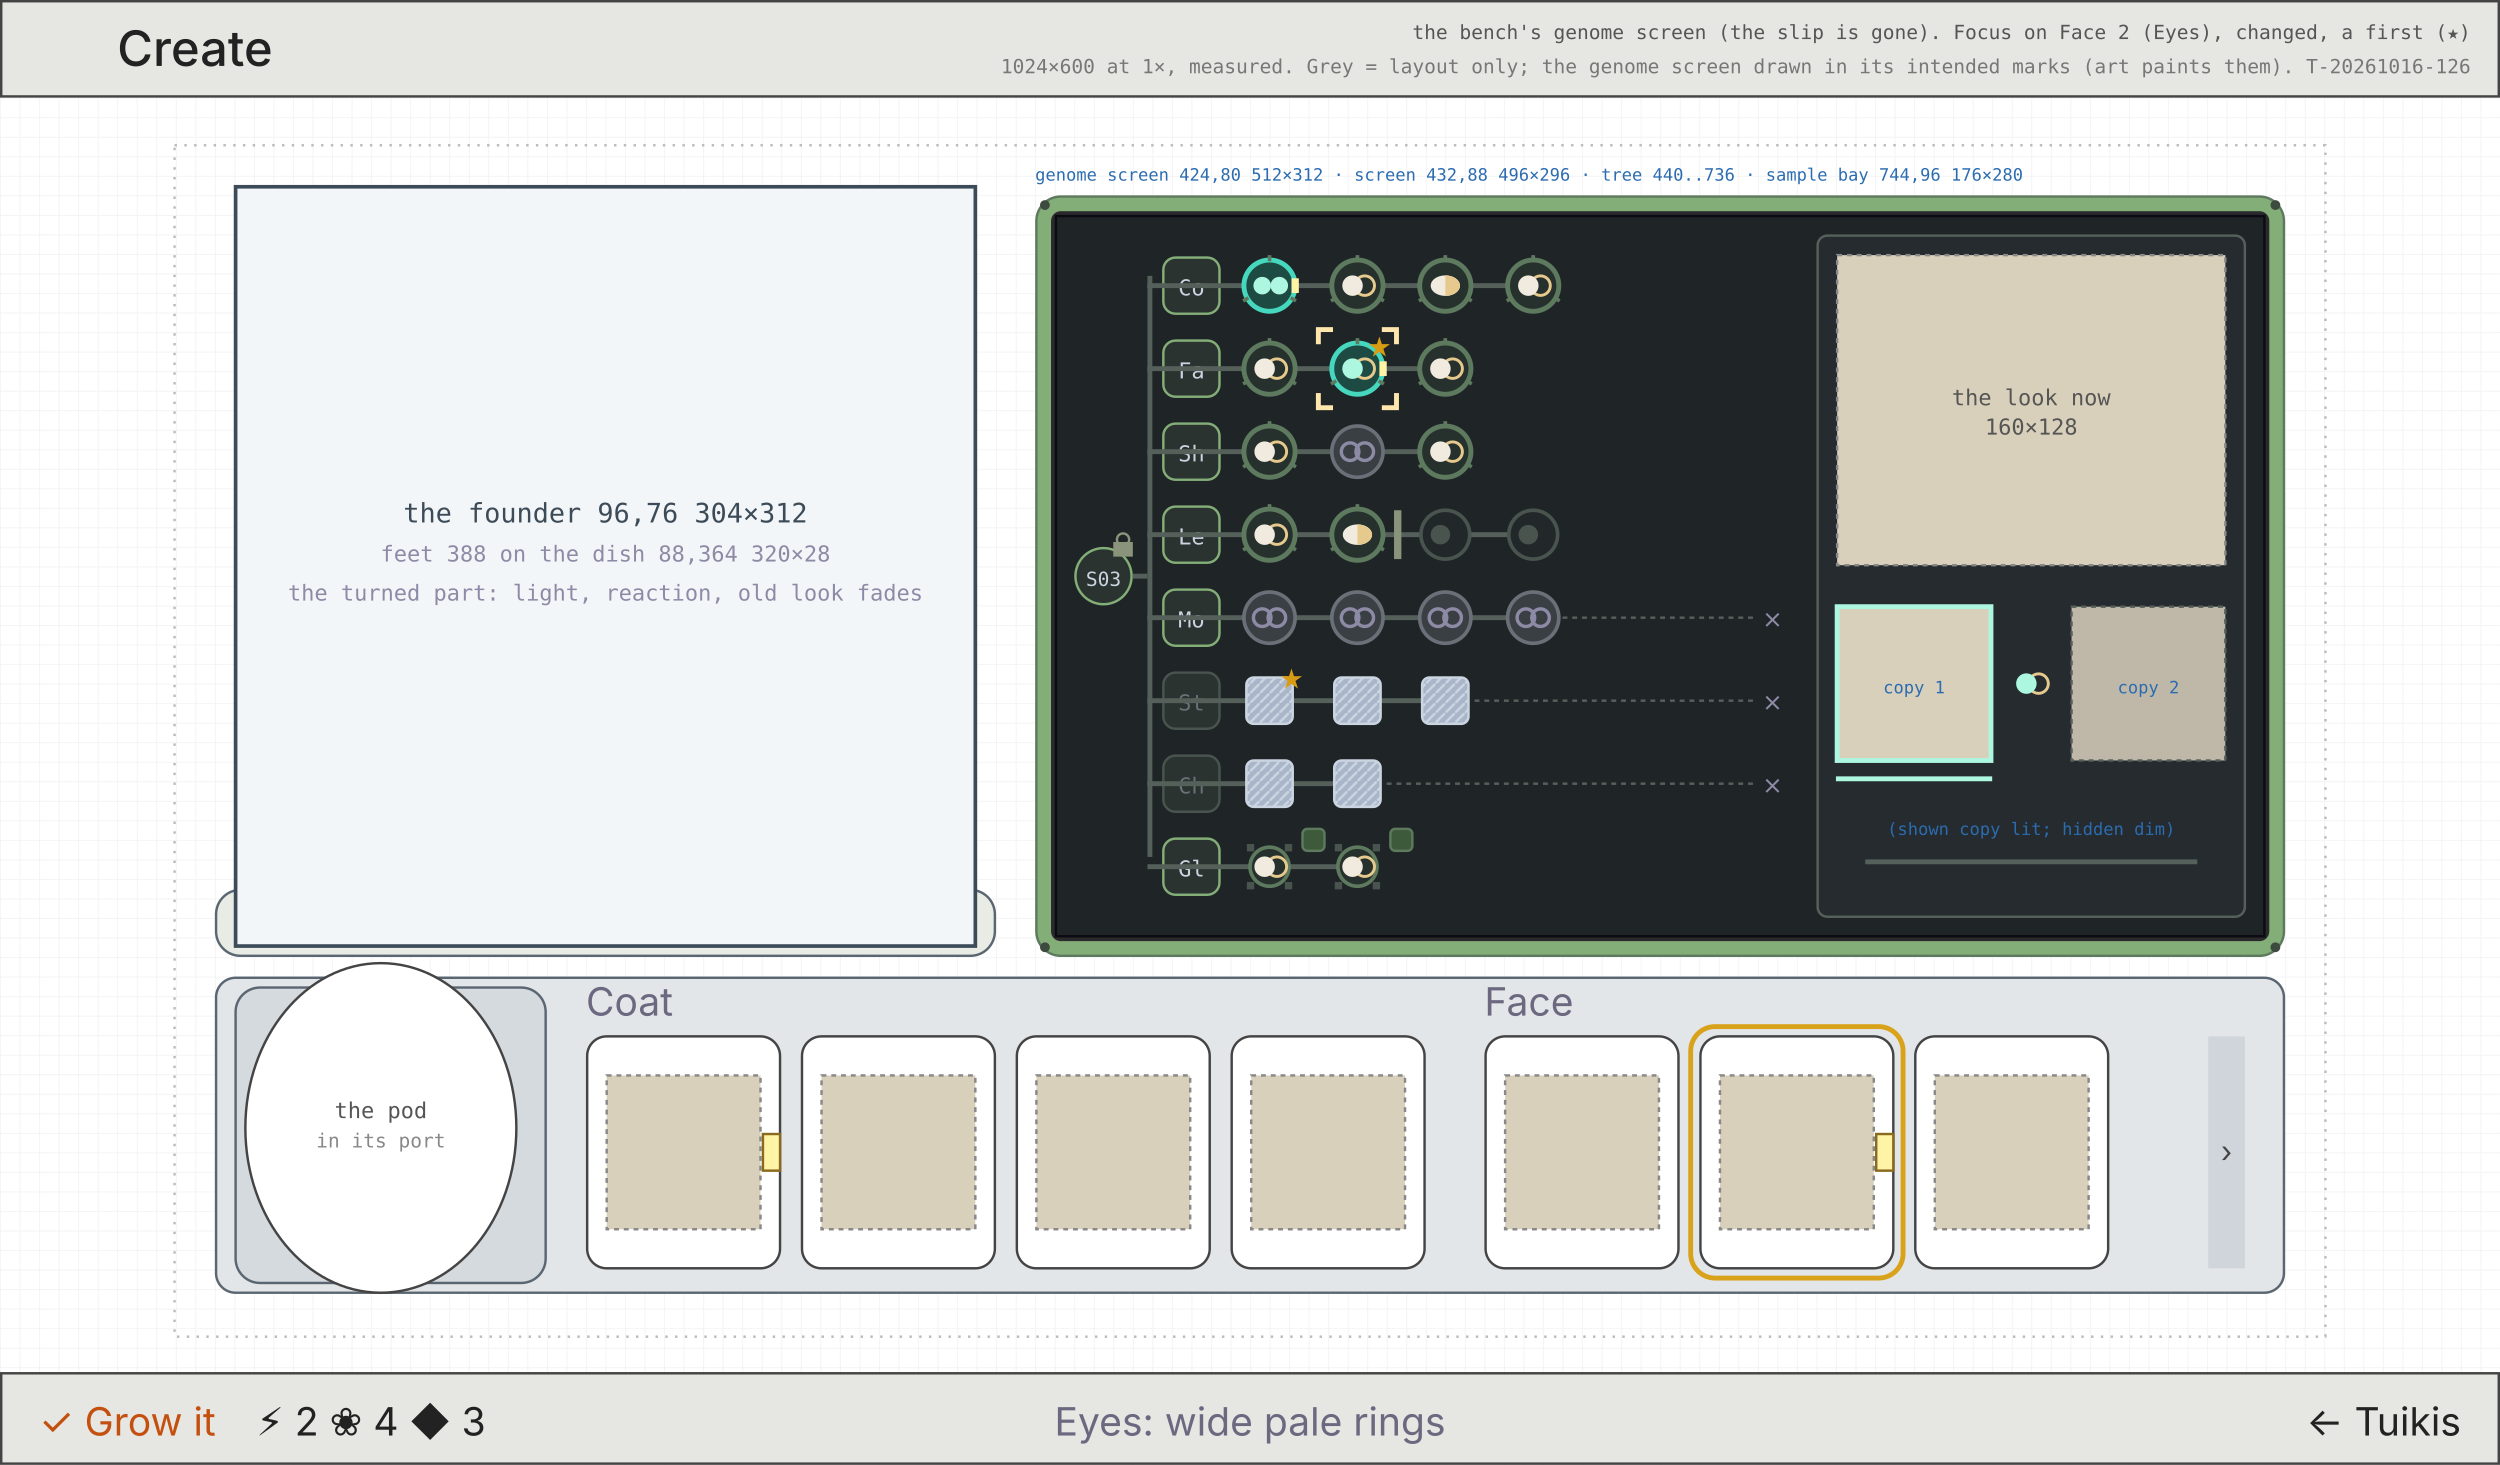
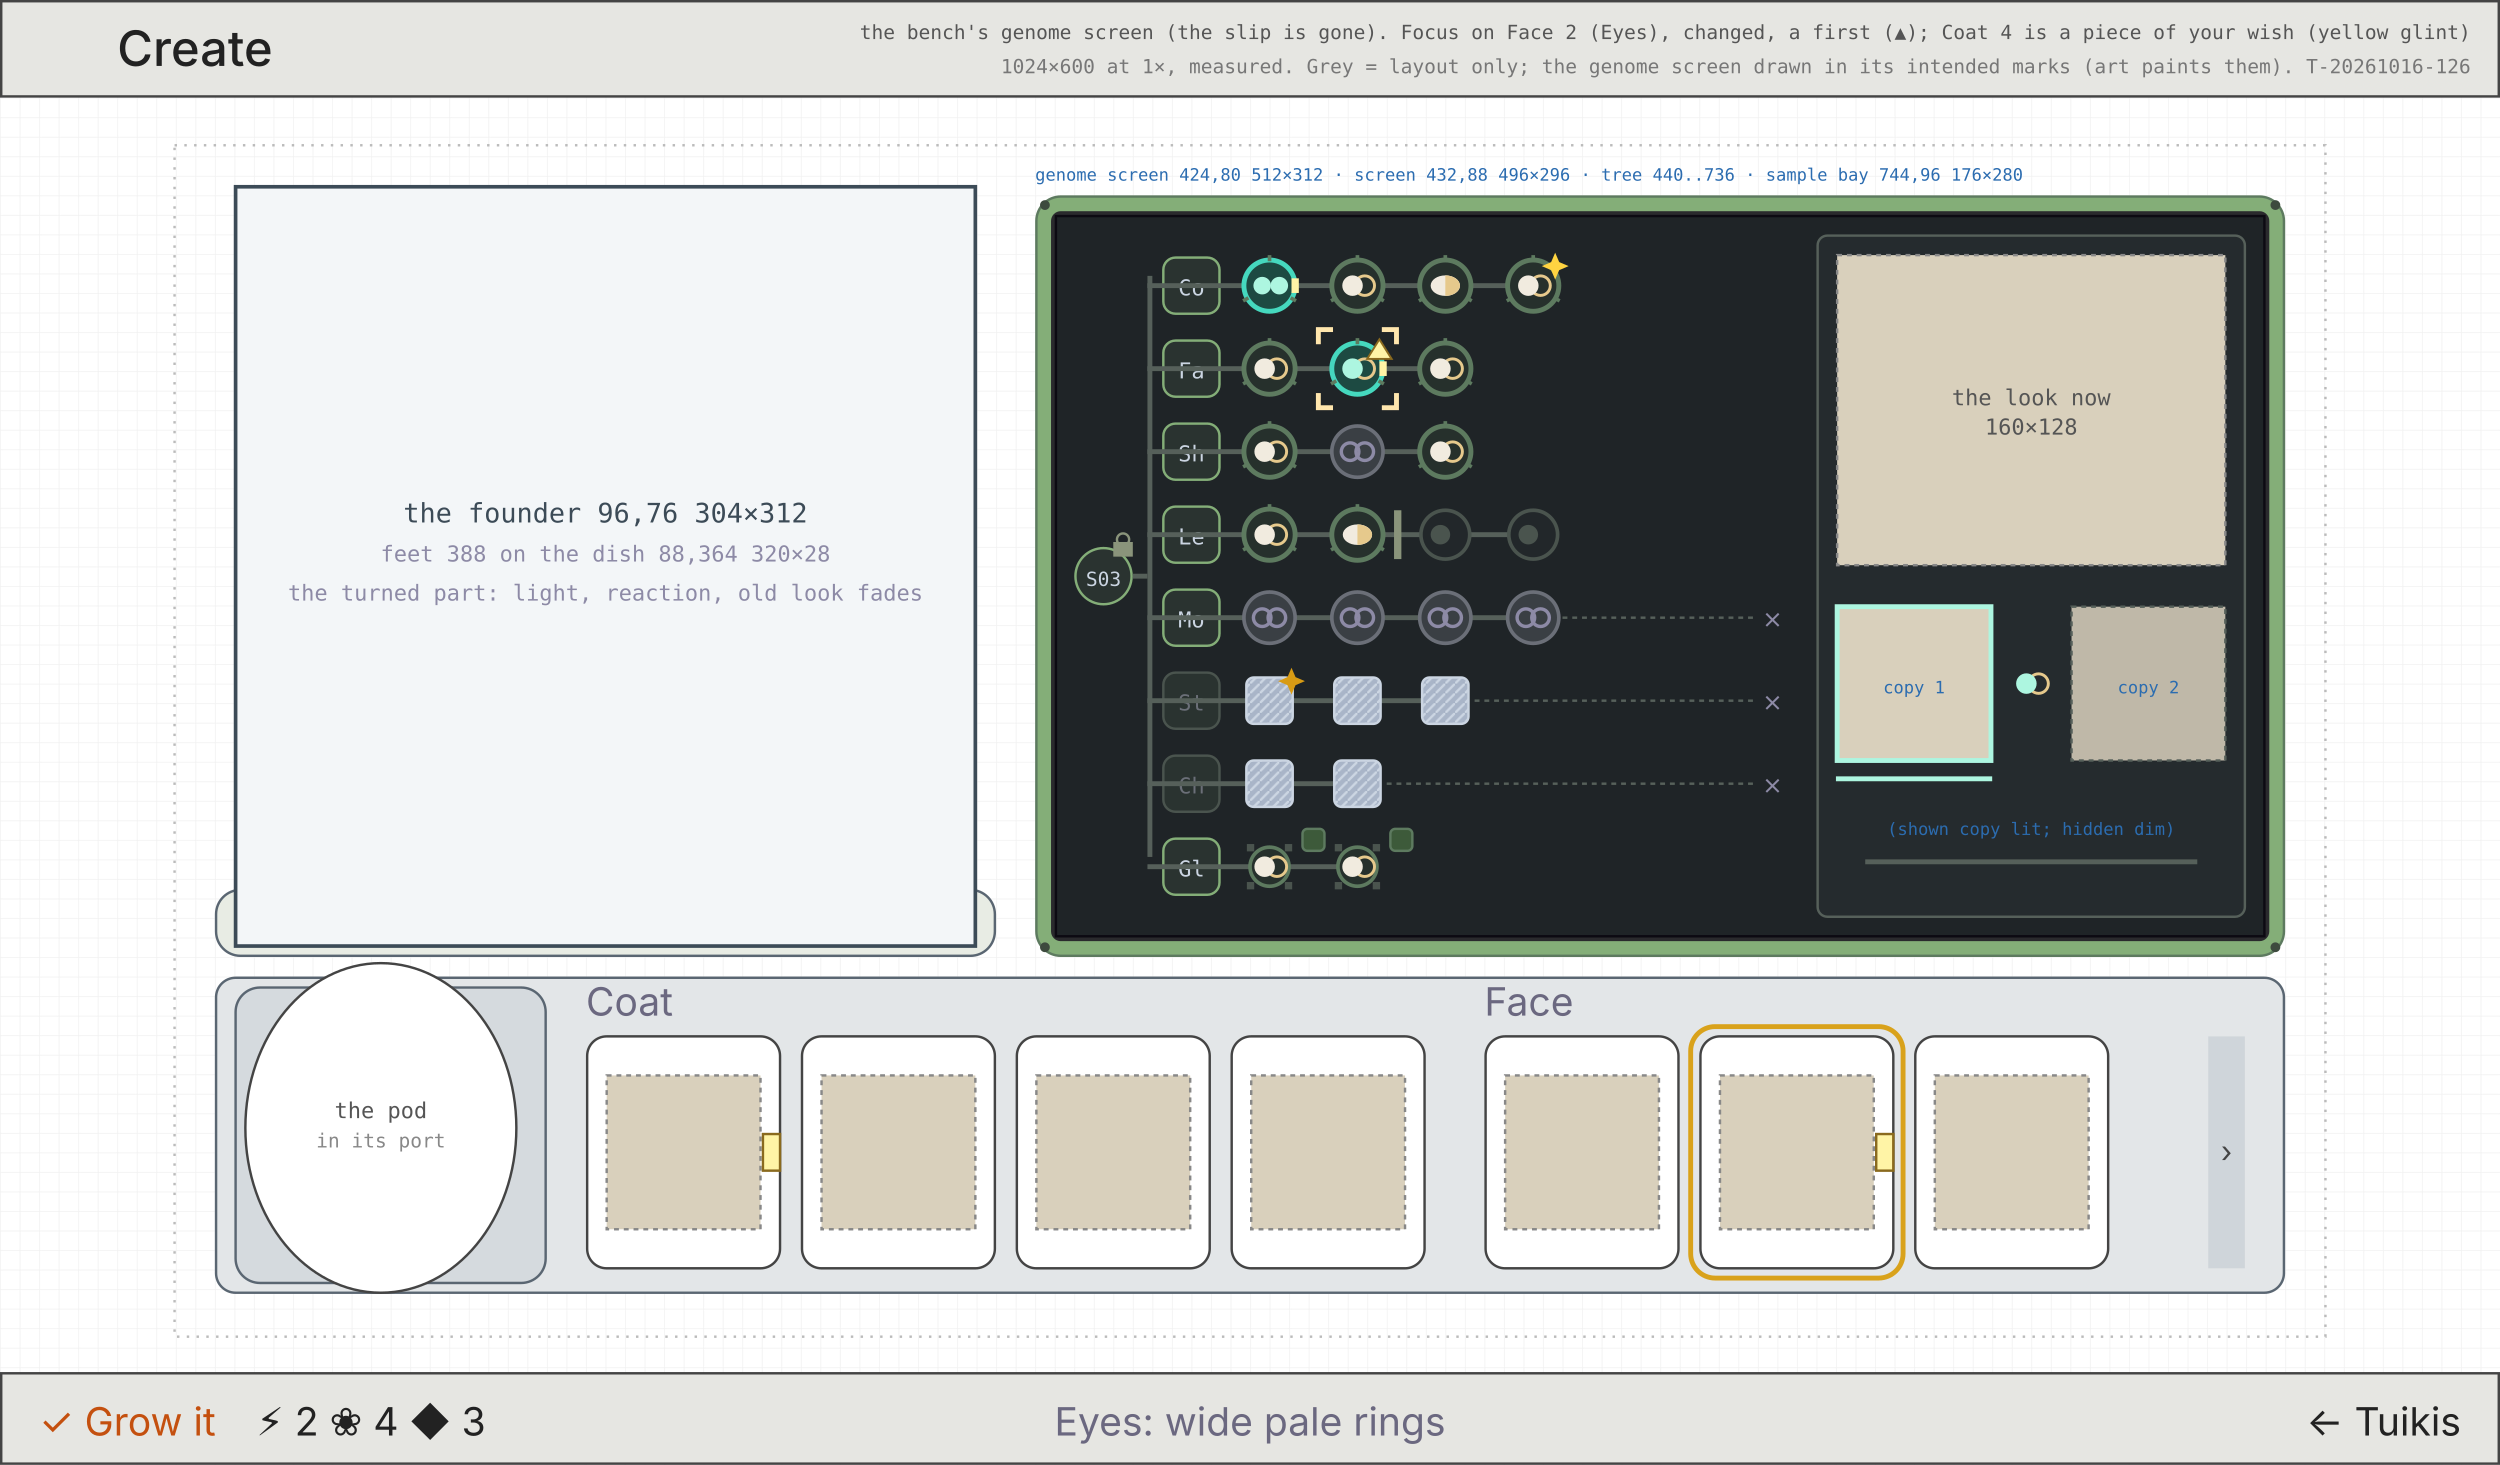
<svg xmlns="http://www.w3.org/2000/svg" viewBox="0 0 1024 600" width="1024" height="600" font-family="Inter, DejaVu Sans, sans-serif">
  <defs>
    <pattern id="g8" width="8" height="8" patternUnits="userSpaceOnUse">
      <path d="M8 0H0V8" fill="none" stroke="#efefef" stroke-width="0.5" />
    </pattern>
    <pattern id="fr" width="4" height="4" patternUnits="userSpaceOnUse">
      <rect width="4" height="4" fill="#a9b5c8" />
      <path d="M0 4L4 0" stroke="#cbd5e2" stroke-width="1" />
    </pattern>
  </defs>
  <rect width="1024" height="600" fill="#fff" />
  <rect width="1024" height="600" fill="url(#g8)" />
  <rect x="71.5" y="59.5" width="881" height="488" fill="none" stroke="#bbb" stroke-width="1" stroke-dasharray="1 3" />
  <rect x="0.5" y="0.5" width="1023" height="39" fill="#e6e6e2" stroke="#444" stroke-width="1" />
  <text x="48" y="27" font-size="20" fill="#222" text-anchor="start" font-weight="500">Create</text>
-   <text x="1012" y="16" font-size="8" fill="#555" text-anchor="end" font-family="DejaVu Sans Mono, monospace">the bench's genome screen (the slip is gone). Focus on Face 2 (Eyes), changed, a first (★)</text>
+   <text x="1012" y="16" font-size="8" fill="#555" text-anchor="end" font-family="DejaVu Sans Mono, monospace">the bench's genome screen (the slip is gone). Focus on Face 2 (Eyes), changed, a first (▲); Coat 4 is a piece of your wish (yellow glint)</text>
  <text x="1012" y="30" font-size="8" fill="#777" text-anchor="end" font-family="DejaVu Sans Mono, monospace">1024×600 at 1×, measured. Grey = layout only; the genome screen drawn in its intended marks (art paints them). T-20261016-126</text>
  <rect x="88.5" y="364.5" width="319" height="27" fill="#e8ece4" stroke="#5a6672" stroke-width="1" rx="10" />
  <rect x="96.5" y="76.5" width="303" height="311" fill="#f3f6f8" stroke="#3c4b57" stroke-width="1.5" />
  <text x="248" y="214" font-size="11" fill="#3c4b57" text-anchor="middle" font-family="DejaVu Sans Mono, monospace">the founder 96,76 304×312</text>
  <text x="248" y="230" font-size="9" fill="#8d8aa6" text-anchor="middle" font-family="DejaVu Sans Mono, monospace">feet 388 on the dish 88,364 320×28</text>
  <text x="248" y="246" font-size="9" fill="#8d8aa6" text-anchor="middle" font-family="DejaVu Sans Mono, monospace">the turned part: light, reaction, old look fades</text>
  <rect x="88.5" y="400.5" width="847" height="129" fill="#e3e6e8" stroke="#5a6672" stroke-width="1" rx="8" />
  <rect x="96.5" y="404.5" width="127" height="121" fill="#d5dade" stroke="#5a6672" stroke-width="1" rx="10" />
  <ellipse cx="156" cy="462" rx="55.5" ry="67.5" fill="#fff" stroke="#444" />
  <text x="156" y="458" font-size="9" fill="#555" text-anchor="middle" font-family="DejaVu Sans Mono, monospace">the pod</text>
  <text x="156" y="470" font-size="8" fill="#888" text-anchor="middle" font-family="DejaVu Sans Mono, monospace">in its port</text>
  <text x="240" y="416" font-size="16" fill="#6b6880" text-anchor="start">Coat</text>
  <rect x="240.5" y="424.5" width="79" height="95" fill="#fff" stroke="#444" stroke-width="1" rx="8" />
  <rect x="248.5" y="440.5" width="63" height="63" fill="#d9d0bc" stroke="#888" stroke-width="1" stroke-dasharray="2 2" />
  <rect x="312.5" y="464.5" width="7" height="15" fill="#fff4a6" stroke="#8a6a1e" stroke-width="1" />
  <rect x="328.5" y="424.5" width="79" height="95" fill="#fff" stroke="#444" stroke-width="1" rx="8" />
  <rect x="336.5" y="440.5" width="63" height="63" fill="#d9d0bc" stroke="#888" stroke-width="1" stroke-dasharray="2 2" />
  <rect x="416.5" y="424.5" width="79" height="95" fill="#fff" stroke="#444" stroke-width="1" rx="8" />
  <rect x="424.5" y="440.5" width="63" height="63" fill="#d9d0bc" stroke="#888" stroke-width="1" stroke-dasharray="2 2" />
  <rect x="504.5" y="424.5" width="79" height="95" fill="#fff" stroke="#444" stroke-width="1" rx="8" />
  <rect x="512.5" y="440.5" width="63" height="63" fill="#d9d0bc" stroke="#888" stroke-width="1" stroke-dasharray="2 2" />
  <text x="608" y="416" font-size="16" fill="#6b6880" text-anchor="start">Face</text>
  <rect x="608.5" y="424.5" width="79" height="95" fill="#fff" stroke="#444" stroke-width="1" rx="8" />
  <rect x="616.5" y="440.5" width="63" height="63" fill="#d9d0bc" stroke="#888" stroke-width="1" stroke-dasharray="2 2" />
  <rect x="696.5" y="424.5" width="79" height="95" fill="#fff" stroke="#444" stroke-width="1" rx="8" />
  <rect x="704.5" y="440.5" width="63" height="63" fill="#d9d0bc" stroke="#888" stroke-width="1" stroke-dasharray="2 2" />
  <rect x="768.5" y="464.5" width="7" height="15" fill="#fff4a6" stroke="#8a6a1e" stroke-width="1" />
  <rect x="692.5" y="420.5" width="87" height="103" fill="none" stroke="#d9a21b" stroke-width="2" rx="10" />
  <rect x="784.5" y="424.5" width="79" height="95" fill="#fff" stroke="#444" stroke-width="1" rx="8" />
  <rect x="792.5" y="440.5" width="63" height="63" fill="#d9d0bc" stroke="#888" stroke-width="1" stroke-dasharray="2 2" />
  <rect x="904.5" y="424.5" width="15" height="95" fill="#cfd5da" stroke="none" stroke-width="1" />
  <text x="912" y="476" font-size="12" fill="#444" text-anchor="middle">›</text>
  <rect x="424.5" y="80.5" width="511" height="311" fill="#84ae78" stroke="#5d7a5f" stroke-width="1" rx="10" />
  <rect x="430.5" y="86.5" width="499" height="299" fill="#2a2a2d" stroke="none" stroke-width="1" rx="4" />
  <rect x="432.5" y="88.5" width="495" height="295" fill="#1f2427" stroke="#0c0a12" stroke-width="1" />
  <circle cx="428" cy="84" r="2" fill="#3d4a3e" stroke="none" stroke-width="1" />
  <circle cx="932" cy="84" r="2" fill="#3d4a3e" stroke="none" stroke-width="1" />
  <circle cx="428" cy="388" r="2" fill="#3d4a3e" stroke="none" stroke-width="1" />
  <circle cx="932" cy="388" r="2" fill="#3d4a3e" stroke="none" stroke-width="1" />
  <rect x="470" y="113" width="2" height="238" fill="#56605a" />
  <rect x="440.5" y="224.5" width="23" height="23" fill="#2a3330" stroke="#84ae78" stroke-width="1" rx="12" />
  <text x="452" y="240" font-size="8" fill="#cbd5e2" text-anchor="middle" font-family="DejaVu Sans Mono, monospace">S03</text>
  <rect x="464" y="235" width="6" height="2" fill="#56605a" />
  <rect x="456" y="222" width="8" height="6" fill="#8a947b" />
  <rect x="457.5" y="218.5" width="5" height="5" fill="none" stroke="#8a947b" stroke-width="1" rx="3" />
  <rect x="476.5" y="105.5" width="23" height="23" fill="#2a3330" stroke="#84ae78" stroke-width="1" rx="5" />
  <text x="488" y="121" font-size="9" fill="#cbd5e2" text-anchor="middle" font-family="DejaVu Sans Mono, monospace">Co</text>
  <rect x="470" y="116" width="158" height="2" fill="#56605a" />
  <circle cx="520" cy="117" r="10.5" fill="#1d4a42" stroke="#45d8be" stroke-width="2" />
  <line x1="520.0" y1="107.0" x2="520.0" y2="104.5" stroke="#5d7a5f" stroke-width="1.5" />
  <line x1="528.66" y1="122.0" x2="530.825" y2="123.25" stroke="#5d7a5f" stroke-width="1.5" />
  <line x1="511.34" y1="122.0" x2="509.175" y2="123.25" stroke="#5d7a5f" stroke-width="1.5" />
  <circle cx="517" cy="117" r="3.6" fill="#adf6e0" stroke="none" stroke-width="1" />
  <circle cx="524" cy="117" r="3.6" fill="#adf6e0" stroke="none" stroke-width="1" />
  <rect x="529" y="114" width="3" height="6" fill="#fff4a6" />
  <circle cx="556" cy="117" r="10.5" fill="#26302c" stroke="#5d7a5f" stroke-width="2" />
  <line x1="556.0" y1="107.0" x2="556.0" y2="104.5" stroke="#5d7a5f" stroke-width="1.5" />
  <line x1="564.66" y1="122.0" x2="566.825" y2="123.25" stroke="#5d7a5f" stroke-width="1.5" />
  <line x1="547.34" y1="122.0" x2="545.175" y2="123.25" stroke="#5d7a5f" stroke-width="1.5" />
  <circle cx="559" cy="117" r="4" fill="none" stroke="#e6c98c" stroke-width="1.2" />
  <circle cx="554" cy="117" r="4.2" fill="#f1ebdf" stroke="none" stroke-width="1" />
  <circle cx="592" cy="117" r="10.5" fill="#26302c" stroke="#5d7a5f" stroke-width="2" />
  <line x1="592.0" y1="107.0" x2="592.0" y2="104.5" stroke="#5d7a5f" stroke-width="1.5" />
  <line x1="600.66" y1="122.0" x2="602.825" y2="123.25" stroke="#5d7a5f" stroke-width="1.5" />
  <line x1="583.34" y1="122.0" x2="581.175" y2="123.25" stroke="#5d7a5f" stroke-width="1.5" />
  <ellipse cx="592" cy="117" rx="6" ry="4.2" fill="#f1ebdf" />
  <path d="M592 112.8A6 4.2 0 0 1 592 121.2Z" fill="#e6c98c" />
  <circle cx="628" cy="117" r="10.5" fill="#26302c" stroke="#5d7a5f" stroke-width="2" />
  <line x1="628.0" y1="107.0" x2="628.0" y2="104.5" stroke="#5d7a5f" stroke-width="1.5" />
  <line x1="636.66" y1="122.0" x2="638.825" y2="123.25" stroke="#5d7a5f" stroke-width="1.5" />
  <line x1="619.34" y1="122.0" x2="617.175" y2="123.25" stroke="#5d7a5f" stroke-width="1.5" />
  <circle cx="631" cy="117" r="4" fill="none" stroke="#e6c98c" stroke-width="1.2" />
  <circle cx="626" cy="117" r="4.2" fill="#f1ebdf" stroke="none" stroke-width="1" />
+   <path d="M637 103.5L638.65 107.35L642.5 109L638.65 110.65L637 114.5L635.35 110.65L631.5 109L635.35 107.35Z" fill="#ffd441" />
  <rect x="476.5" y="139.5" width="23" height="23" fill="#2a3330" stroke="#84ae78" stroke-width="1" rx="5" />
  <text x="488" y="155" font-size="9" fill="#cbd5e2" text-anchor="middle" font-family="DejaVu Sans Mono, monospace">Fa</text>
  <rect x="470" y="150" width="122" height="2" fill="#56605a" />
  <circle cx="520" cy="151" r="10.5" fill="#26302c" stroke="#5d7a5f" stroke-width="2" />
  <line x1="520.0" y1="141.0" x2="520.0" y2="138.5" stroke="#5d7a5f" stroke-width="1.5" />
  <line x1="528.66" y1="156.0" x2="530.825" y2="157.25" stroke="#5d7a5f" stroke-width="1.5" />
  <line x1="511.34" y1="156.0" x2="509.175" y2="157.25" stroke="#5d7a5f" stroke-width="1.5" />
  <circle cx="523" cy="151" r="4" fill="none" stroke="#e6c98c" stroke-width="1.2" />
  <circle cx="518" cy="151" r="4.2" fill="#f1ebdf" stroke="none" stroke-width="1" />
  <circle cx="556" cy="151" r="10.5" fill="#1d4a42" stroke="#45d8be" stroke-width="2" />
  <line x1="556.0" y1="141.0" x2="556.0" y2="138.5" stroke="#5d7a5f" stroke-width="1.5" />
  <line x1="564.66" y1="156.0" x2="566.825" y2="157.25" stroke="#5d7a5f" stroke-width="1.5" />
  <line x1="547.34" y1="156.0" x2="545.175" y2="157.25" stroke="#5d7a5f" stroke-width="1.5" />
  <circle cx="559" cy="151" r="4" fill="none" stroke="#e6c98c" stroke-width="1.2" />
  <circle cx="554" cy="151" r="4.2" fill="#adf6e0" stroke="none" stroke-width="1" />
  <rect x="565" y="148" width="3" height="6" fill="#fff4a6" />
-   <text x="565" y="146" font-size="10" fill="#d89b14" text-anchor="middle">★</text>
+   <path d="M565 139L570 147L560 147Z" fill="#fff4a6" stroke="#8a6a1e" stroke-width="0.8" />
  <path d="M540 141V135H546" fill="none" stroke="#ffe6ad" stroke-width="2" />
  <path d="M572 141V135H566" fill="none" stroke="#ffe6ad" stroke-width="2" />
  <path d="M540 161V167H546" fill="none" stroke="#ffe6ad" stroke-width="2" />
  <path d="M572 161V167H566" fill="none" stroke="#ffe6ad" stroke-width="2" />
  <circle cx="592" cy="151" r="10.5" fill="#26302c" stroke="#5d7a5f" stroke-width="2" />
  <line x1="592.0" y1="141.0" x2="592.0" y2="138.5" stroke="#5d7a5f" stroke-width="1.5" />
  <line x1="600.66" y1="156.0" x2="602.825" y2="157.25" stroke="#5d7a5f" stroke-width="1.5" />
  <line x1="583.34" y1="156.0" x2="581.175" y2="157.25" stroke="#5d7a5f" stroke-width="1.5" />
  <circle cx="595" cy="151" r="4" fill="none" stroke="#e6c98c" stroke-width="1.2" />
  <circle cx="590" cy="151" r="4.2" fill="#f1ebdf" stroke="none" stroke-width="1" />
  <rect x="476.5" y="173.5" width="23" height="23" fill="#2a3330" stroke="#84ae78" stroke-width="1" rx="5" />
  <text x="488" y="189" font-size="9" fill="#cbd5e2" text-anchor="middle" font-family="DejaVu Sans Mono, monospace">Sh</text>
  <rect x="470" y="184" width="122" height="2" fill="#56605a" />
  <circle cx="520" cy="185" r="10.5" fill="#26302c" stroke="#5d7a5f" stroke-width="2" />
  <line x1="520.0" y1="175.0" x2="520.0" y2="172.5" stroke="#5d7a5f" stroke-width="1.5" />
  <line x1="528.66" y1="190.0" x2="530.825" y2="191.25" stroke="#5d7a5f" stroke-width="1.5" />
  <line x1="511.34" y1="190.0" x2="509.175" y2="191.25" stroke="#5d7a5f" stroke-width="1.5" />
  <circle cx="523" cy="185" r="4" fill="none" stroke="#e6c98c" stroke-width="1.2" />
  <circle cx="518" cy="185" r="4.2" fill="#f1ebdf" stroke="none" stroke-width="1" />
  <circle cx="556" cy="185" r="10.5" fill="#3a3f44" stroke="#6b6f78" stroke-width="1.5" />
  <circle cx="553" cy="185" r="3.6" fill="none" stroke="#8d8aa6" stroke-width="1.4" />
  <circle cx="559" cy="185" r="3.6" fill="none" stroke="#8d8aa6" stroke-width="1.4" />
  <circle cx="592" cy="185" r="10.5" fill="#26302c" stroke="#5d7a5f" stroke-width="2" />
  <line x1="592.0" y1="175.0" x2="592.0" y2="172.5" stroke="#5d7a5f" stroke-width="1.5" />
  <line x1="600.66" y1="190.0" x2="602.825" y2="191.25" stroke="#5d7a5f" stroke-width="1.5" />
  <line x1="583.34" y1="190.0" x2="581.175" y2="191.25" stroke="#5d7a5f" stroke-width="1.5" />
  <circle cx="595" cy="185" r="4" fill="none" stroke="#e6c98c" stroke-width="1.2" />
  <circle cx="590" cy="185" r="4.2" fill="#f1ebdf" stroke="none" stroke-width="1" />
  <rect x="476.5" y="207.5" width="23" height="23" fill="#2a3330" stroke="#84ae78" stroke-width="1" rx="5" />
  <text x="488" y="223" font-size="9" fill="#cbd5e2" text-anchor="middle" font-family="DejaVu Sans Mono, monospace">Le</text>
  <rect x="470" y="218" width="158" height="2" fill="#56605a" />
  <circle cx="520" cy="219" r="10.5" fill="#26302c" stroke="#5d7a5f" stroke-width="2" />
  <line x1="520.0" y1="209.0" x2="520.0" y2="206.5" stroke="#5d7a5f" stroke-width="1.5" />
  <line x1="528.66" y1="224.0" x2="530.825" y2="225.25" stroke="#5d7a5f" stroke-width="1.5" />
  <line x1="511.34" y1="224.0" x2="509.175" y2="225.25" stroke="#5d7a5f" stroke-width="1.5" />
  <circle cx="523" cy="219" r="4" fill="none" stroke="#e6c98c" stroke-width="1.2" />
  <circle cx="518" cy="219" r="4.2" fill="#f1ebdf" stroke="none" stroke-width="1" />
  <circle cx="556" cy="219" r="10.5" fill="#26302c" stroke="#5d7a5f" stroke-width="2" />
  <line x1="556.0" y1="209.0" x2="556.0" y2="206.5" stroke="#5d7a5f" stroke-width="1.5" />
  <line x1="564.66" y1="224.0" x2="566.825" y2="225.25" stroke="#5d7a5f" stroke-width="1.5" />
  <line x1="547.34" y1="224.0" x2="545.175" y2="225.25" stroke="#5d7a5f" stroke-width="1.5" />
  <ellipse cx="556" cy="219" rx="6" ry="4.2" fill="#f1ebdf" />
  <path d="M556 214.8A6 4.2 0 0 1 556 223.2Z" fill="#e6c98c" />
  <rect x="571" y="209" width="3" height="20" fill="#8a947b" />
  <circle cx="592" cy="219" r="10" fill="#22272a" stroke="#4a544e" stroke-width="1.5" />
  <circle cx="590" cy="219" r="4" fill="#4a544e" stroke="none" stroke-width="1" />
  <circle cx="628" cy="219" r="10" fill="#22272a" stroke="#4a544e" stroke-width="1.5" />
  <circle cx="626" cy="219" r="4" fill="#4a544e" stroke="none" stroke-width="1" />
  <rect x="476.5" y="241.5" width="23" height="23" fill="#2a3330" stroke="#84ae78" stroke-width="1" rx="5" />
  <text x="488" y="257" font-size="9" fill="#cbd5e2" text-anchor="middle" font-family="DejaVu Sans Mono, monospace">Mo</text>
  <rect x="470" y="252" width="158" height="2" fill="#56605a" />
  <line x1="640" y1="253" x2="720" y2="253" stroke="#56605a" stroke-dasharray="2 2" />
  <text x="726" y="257" font-size="10" fill="#8d8aa6" text-anchor="middle">⨯</text>
  <circle cx="520" cy="253" r="10.5" fill="#3a3f44" stroke="#6b6f78" stroke-width="1.5" />
  <circle cx="517" cy="253" r="3.6" fill="none" stroke="#8d8aa6" stroke-width="1.4" />
  <circle cx="523" cy="253" r="3.6" fill="none" stroke="#8d8aa6" stroke-width="1.4" />
  <circle cx="556" cy="253" r="10.5" fill="#3a3f44" stroke="#6b6f78" stroke-width="1.5" />
  <circle cx="553" cy="253" r="3.6" fill="none" stroke="#8d8aa6" stroke-width="1.4" />
  <circle cx="559" cy="253" r="3.6" fill="none" stroke="#8d8aa6" stroke-width="1.4" />
  <circle cx="592" cy="253" r="10.5" fill="#3a3f44" stroke="#6b6f78" stroke-width="1.5" />
  <circle cx="589" cy="253" r="3.6" fill="none" stroke="#8d8aa6" stroke-width="1.4" />
  <circle cx="595" cy="253" r="3.6" fill="none" stroke="#8d8aa6" stroke-width="1.4" />
  <circle cx="628" cy="253" r="10.5" fill="#3a3f44" stroke="#6b6f78" stroke-width="1.5" />
  <circle cx="625" cy="253" r="3.6" fill="none" stroke="#8d8aa6" stroke-width="1.4" />
  <circle cx="631" cy="253" r="3.6" fill="none" stroke="#8d8aa6" stroke-width="1.4" />
  <rect x="476.5" y="275.5" width="23" height="23" fill="#2a3330" stroke="#4a544e" stroke-width="1" rx="5" />
  <text x="488" y="291" font-size="9" fill="#6b6f78" text-anchor="middle" font-family="DejaVu Sans Mono, monospace">St</text>
  <rect x="470" y="286" width="122" height="2" fill="#56605a" />
  <line x1="604" y1="287" x2="720" y2="287" stroke="#56605a" stroke-dasharray="2 2" />
  <text x="726" y="291" font-size="10" fill="#8d8aa6" text-anchor="middle">⨯</text>
  <rect x="510.5" y="277.5" width="19" height="19" fill="url(#fr)" stroke="#cbd5e2" stroke-width="1" rx="3" />
-   <text x="529" y="282" font-size="10" fill="#d89b14" text-anchor="middle">★</text>
+   <path d="M529 273.5L530.65 277.35L534.5 279L530.65 280.65L529 284.5L527.35 280.65L523.5 279L527.35 277.35Z" fill="#d89b14" />
  <rect x="546.5" y="277.5" width="19" height="19" fill="url(#fr)" stroke="#cbd5e2" stroke-width="1" rx="3" />
  <rect x="582.5" y="277.5" width="19" height="19" fill="url(#fr)" stroke="#cbd5e2" stroke-width="1" rx="3" />
  <rect x="476.5" y="309.5" width="23" height="23" fill="#2a3330" stroke="#4a544e" stroke-width="1" rx="5" />
  <text x="488" y="325" font-size="9" fill="#6b6f78" text-anchor="middle" font-family="DejaVu Sans Mono, monospace">Ch</text>
  <rect x="470" y="320" width="86" height="2" fill="#56605a" />
  <line x1="568" y1="321" x2="720" y2="321" stroke="#56605a" stroke-dasharray="2 2" />
  <text x="726" y="325" font-size="10" fill="#8d8aa6" text-anchor="middle">⨯</text>
  <rect x="510.5" y="311.5" width="19" height="19" fill="url(#fr)" stroke="#cbd5e2" stroke-width="1" rx="3" />
  <rect x="546.5" y="311.5" width="19" height="19" fill="url(#fr)" stroke="#cbd5e2" stroke-width="1" rx="3" />
  <rect x="476.5" y="343.5" width="23" height="23" fill="#2a3330" stroke="#84ae78" stroke-width="1" rx="5" />
  <text x="488" y="359" font-size="9" fill="#cbd5e2" text-anchor="middle" font-family="DejaVu Sans Mono, monospace">Gl</text>
  <rect x="470" y="354" width="86" height="2" fill="#56605a" />
  <circle cx="520" cy="355" r="8" fill="#26302c" stroke="#5d7a5f" stroke-width="1.5" />
  <circle cx="523" cy="355" r="4" fill="none" stroke="#e6c98c" stroke-width="1.2" />
  <circle cx="518" cy="355" r="4.2" fill="#f1ebdf" stroke="none" stroke-width="1" />
  <rect x="510.722" y="345.722" width="3" height="3" fill="#4a544e" />
  <rect x="526.278" y="345.722" width="3" height="3" fill="#4a544e" />
  <rect x="526.278" y="361.278" width="3" height="3" fill="#4a544e" />
  <rect x="510.722" y="361.278" width="3" height="3" fill="#4a544e" />
  <rect x="533.5" y="339.5" width="9" height="9" fill="#3d5a3a" stroke="#5d7a5f" stroke-width="1" rx="2" />
  <circle cx="556" cy="355" r="8" fill="#26302c" stroke="#5d7a5f" stroke-width="1.5" />
  <circle cx="559" cy="355" r="4" fill="none" stroke="#e6c98c" stroke-width="1.2" />
  <circle cx="554" cy="355" r="4.2" fill="#f1ebdf" stroke="none" stroke-width="1" />
  <rect x="546.722" y="345.722" width="3" height="3" fill="#4a544e" />
  <rect x="562.278" y="345.722" width="3" height="3" fill="#4a544e" />
  <rect x="562.278" y="361.278" width="3" height="3" fill="#4a544e" />
  <rect x="546.722" y="361.278" width="3" height="3" fill="#4a544e" />
  <rect x="569.5" y="339.5" width="9" height="9" fill="#3d5a3a" stroke="#5d7a5f" stroke-width="1" rx="2" />
  <rect x="744.5" y="96.5" width="175" height="279" fill="#252b2e" stroke="#56605a" stroke-width="1" rx="4" />
  <rect x="752.5" y="104.5" width="159" height="127" fill="#d9d0bc" stroke="#888" stroke-width="1" stroke-dasharray="2 2" />
  <text x="832" y="166" font-size="9" fill="#555" text-anchor="middle" font-family="DejaVu Sans Mono, monospace">the look now</text>
  <text x="832" y="178" font-size="9" fill="#555" text-anchor="middle" font-family="DejaVu Sans Mono, monospace">160×128</text>
  <rect x="752.5" y="248.5" width="63" height="63" fill="#d9d0bc" stroke="#adf6e0" stroke-width="2" />
  <rect x="848.5" y="248.5" width="63" height="63" fill="#bfb8a8" stroke="#56605a" stroke-width="1" stroke-dasharray="2 2" />
  <text x="784" y="284" font-size="7" fill="#2b6cb0" text-anchor="middle" font-family="DejaVu Sans Mono, monospace">copy 1</text>
  <text x="880" y="284" font-size="7" fill="#2b6cb0" text-anchor="middle" font-family="DejaVu Sans Mono, monospace">copy 2</text>
  <circle cx="835" cy="280" r="4" fill="none" stroke="#e6c98c" stroke-width="1.2" />
  <circle cx="830" cy="280" r="4.2" fill="#adf6e0" stroke="none" stroke-width="1" />
  <rect x="752" y="318" width="64" height="2" fill="#adf6e0" />
  <text x="832" y="342" font-size="7" fill="#2b6cb0" text-anchor="middle" font-family="DejaVu Sans Mono, monospace">(shown copy lit; hidden dim)</text>
  <rect x="764" y="352" width="136" height="2" fill="#56605a" />
  <text x="424" y="74" font-size="7" fill="#2b6cb0" text-anchor="start" font-family="DejaVu Sans Mono, monospace">genome screen 424,80 512×312 · screen 432,88 496×296 · tree 440..736 · sample bay 744,96 176×280</text>
  <text x="440" y="388" font-size="7" fill="#2b6cb0" text-anchor="start" font-family="DejaVu Sans Mono, monospace" />
  <rect x="0.5" y="562.5" width="1023" height="37" fill="#e6e6e2" stroke="#444" stroke-width="1" />
  <text x="16" y="588" font-size="16" fill="#c4500f" text-anchor="start">✓ Grow it</text>
  <text x="105" y="588" font-size="16" fill="#222" text-anchor="start">⚡ 2 ❀ 4 ◆ 3</text>
  <text x="512" y="588" font-size="16" fill="#6b6880" text-anchor="middle">Eyes: wide pale rings</text>
  <text x="1008" y="588" font-size="16" fill="#222" text-anchor="end">← Tuikis</text>
</svg>
